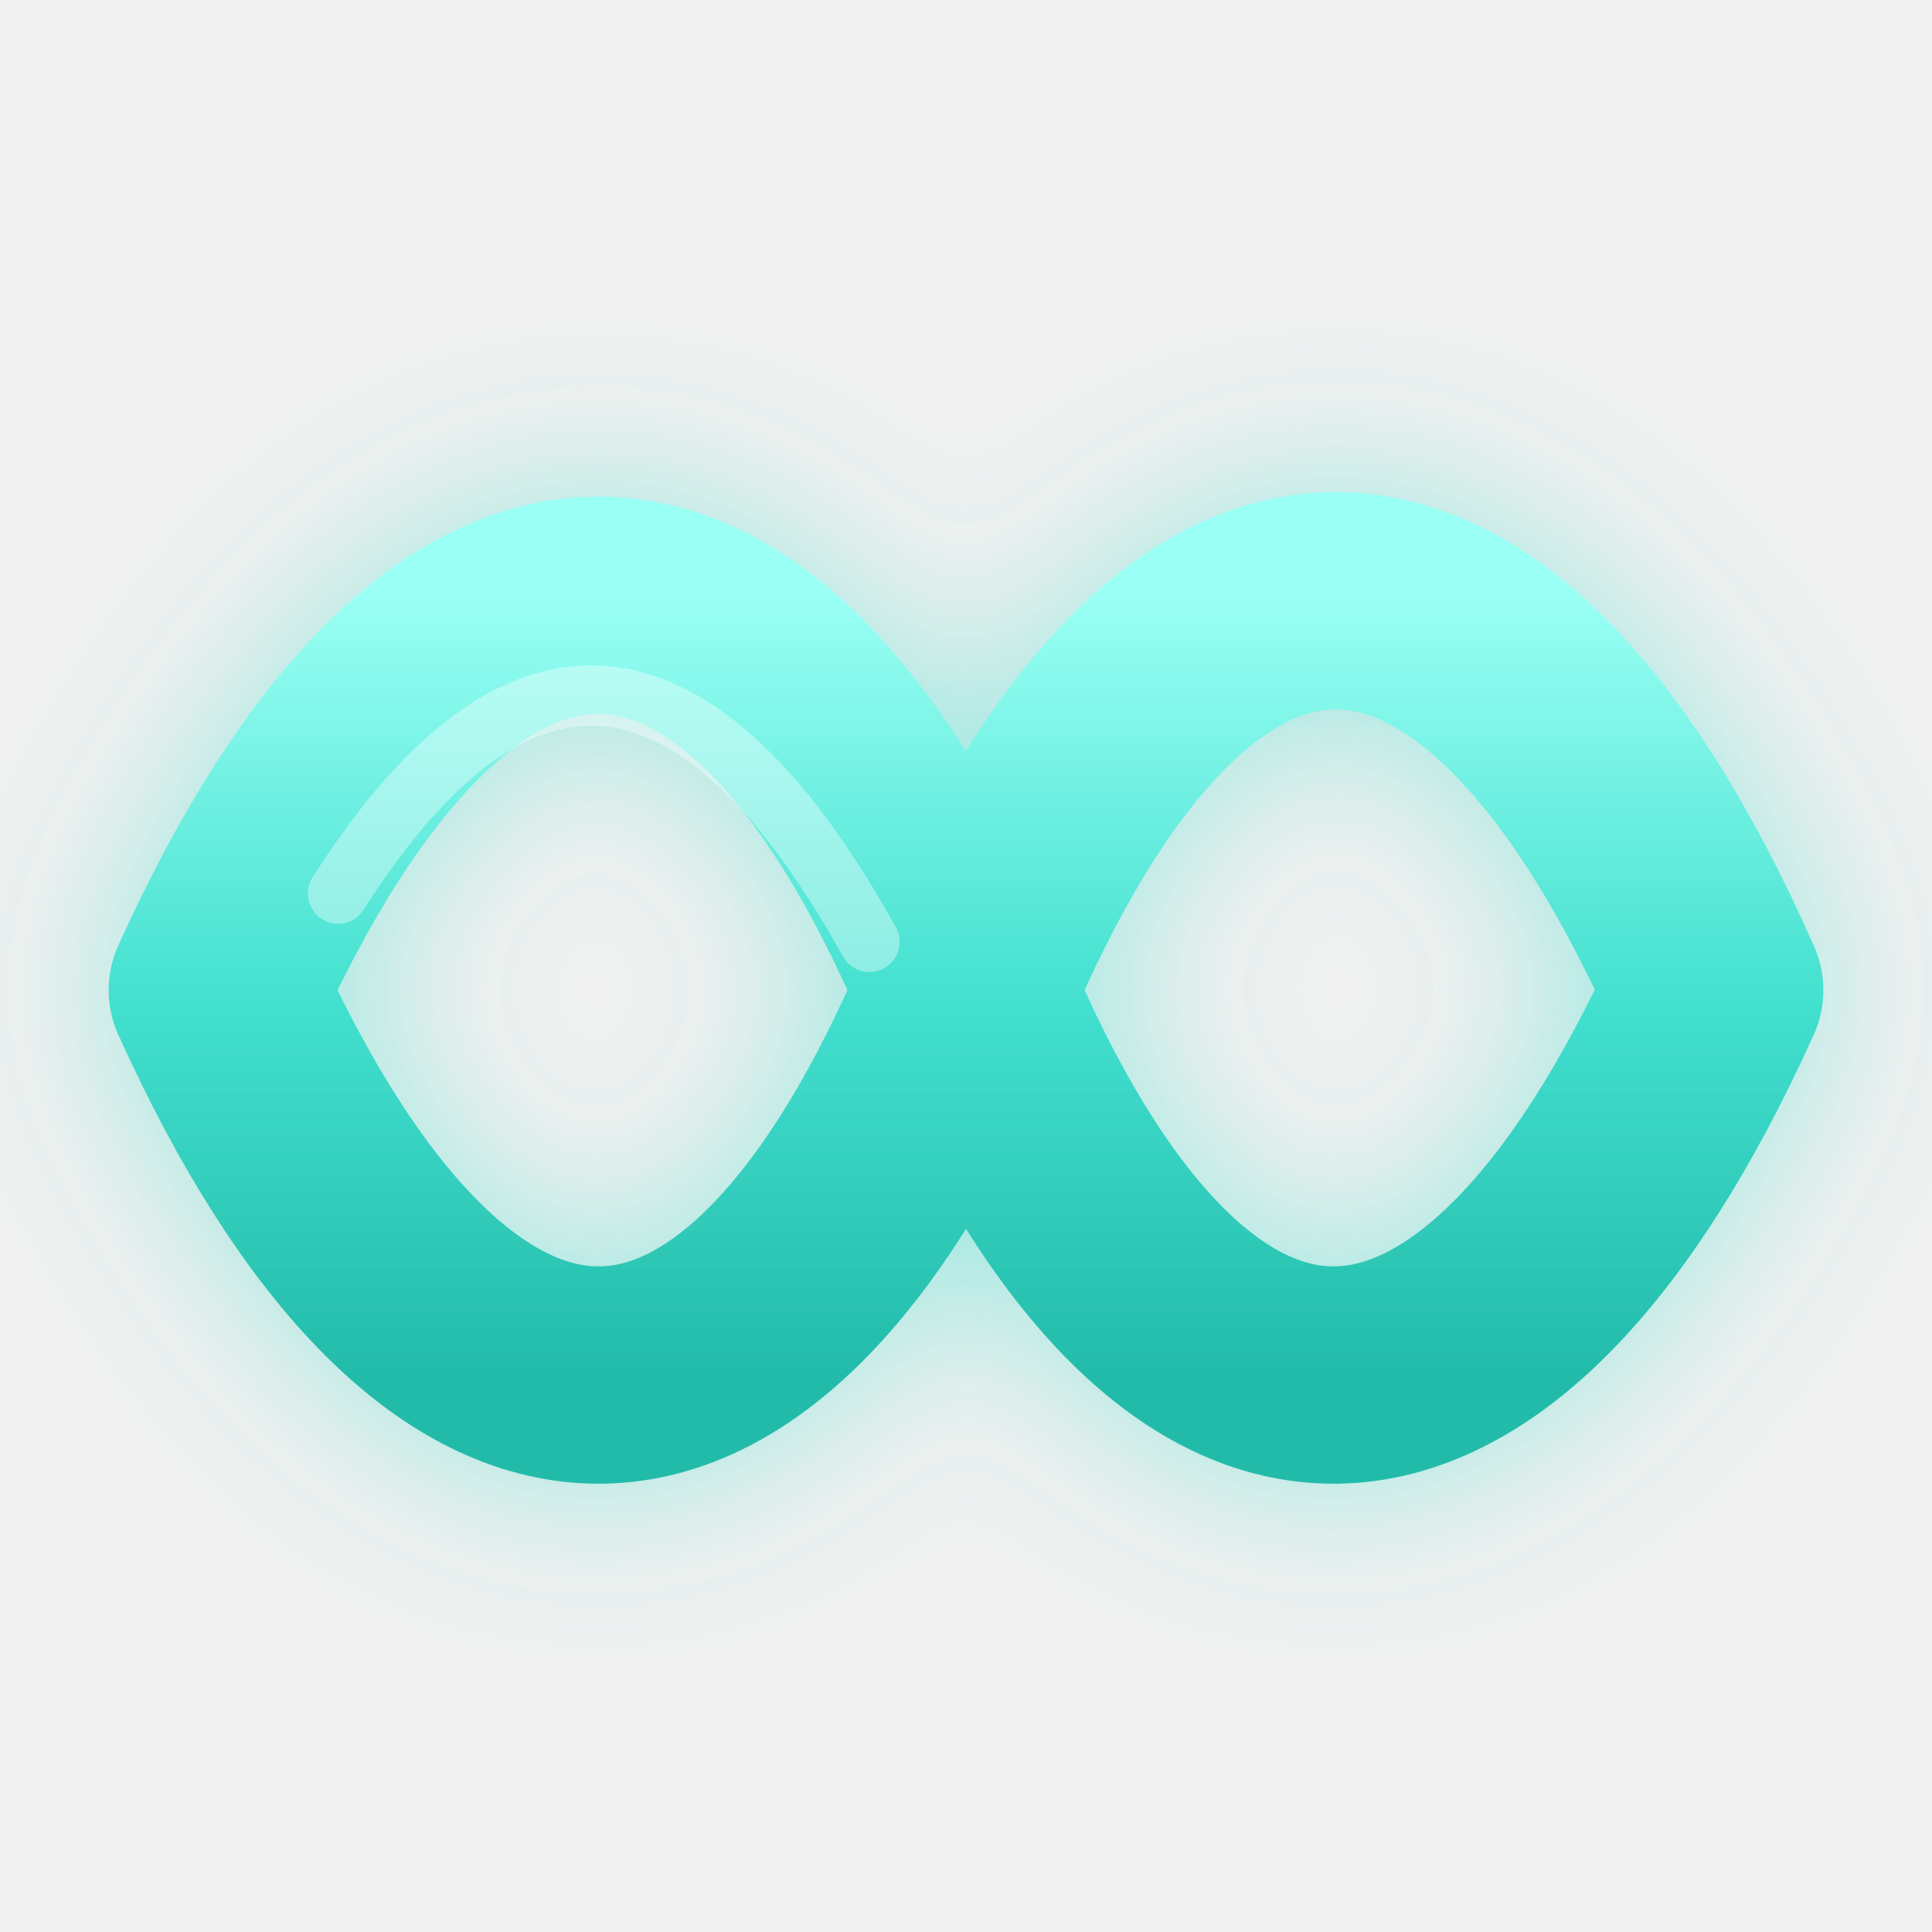
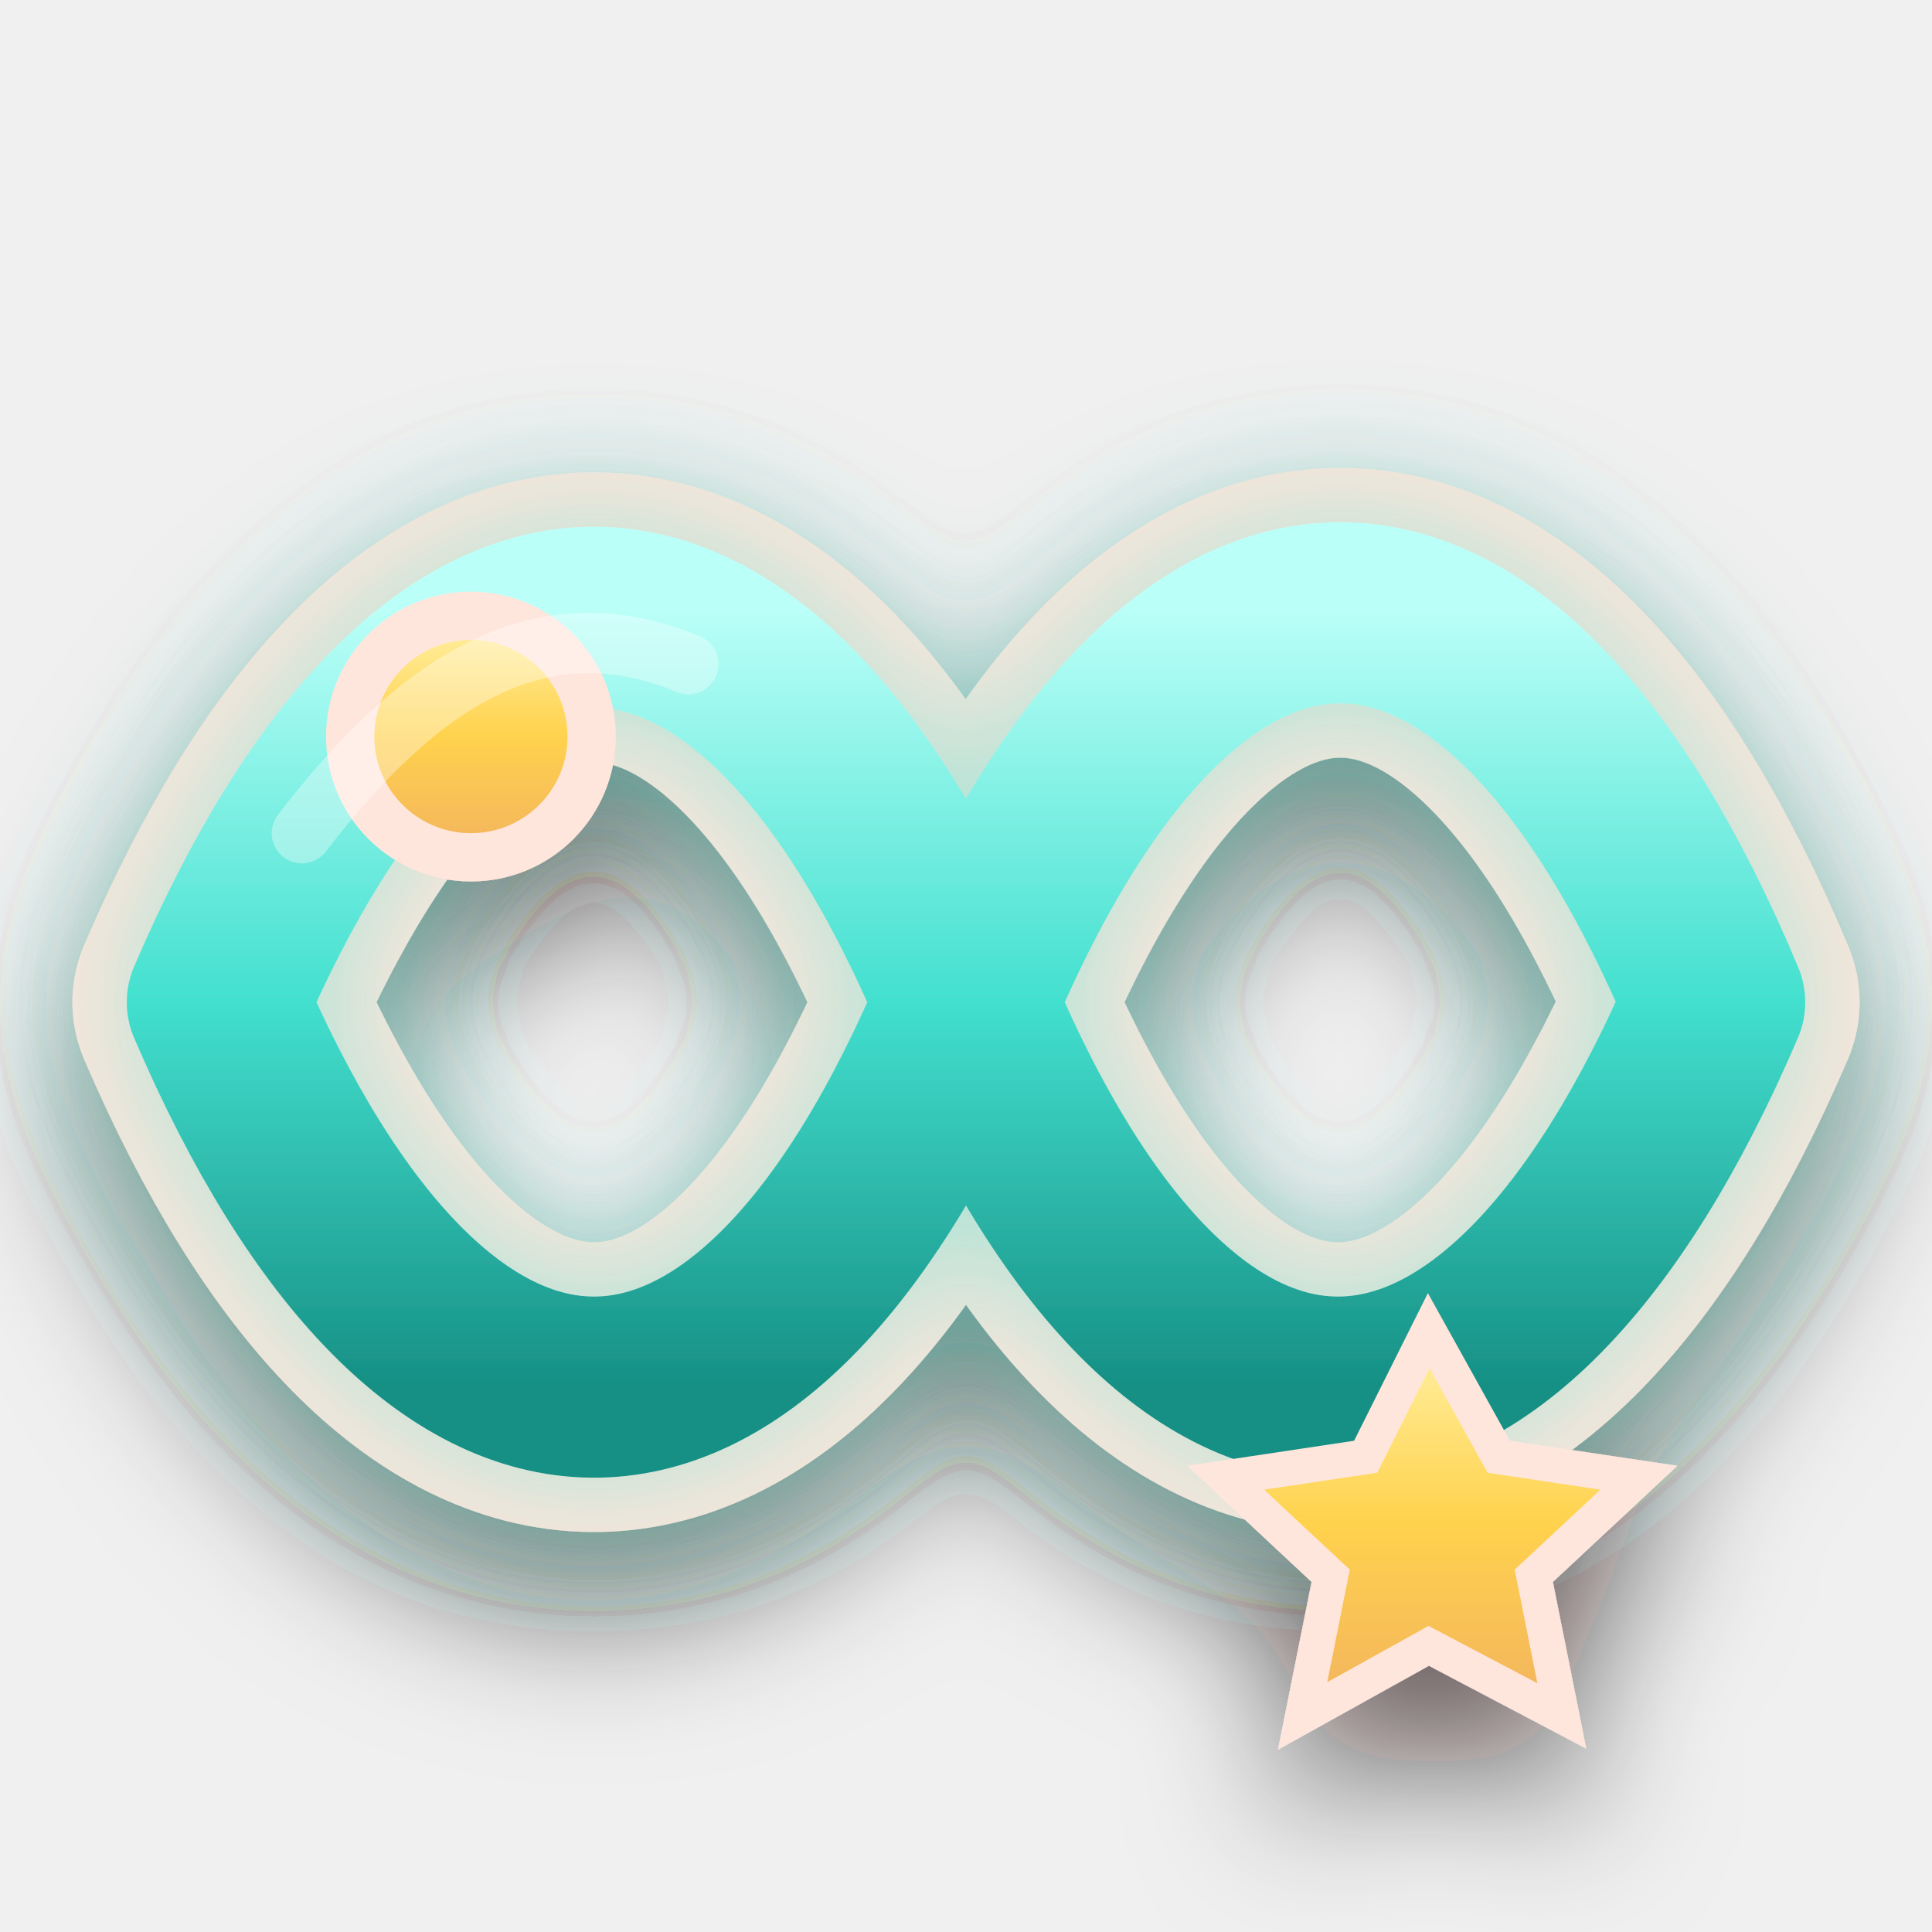
- <svg xmlns="http://www.w3.org/2000/svg" viewBox="0 0 160 160" style="color:#f8ecdb">
+ <svg xmlns="http://www.w3.org/2000/svg" viewBox="0 0 160 160">
  <defs>
+     <linearGradient id="teal" x1="0" y1="0" x2="0" y2="1">
+       <stop stop-color="#bafff8" />
+       <stop offset=".5" stop-color="#43e0cf" />
+       <stop offset="1" stop-color="#168f84" />
+     </linearGradient>
    <linearGradient id="gold" x1="0" y1="0" x2="0" y2="1">
      <stop stop-color="#fff1a6" />
      <stop offset=".5" stop-color="#ffd24d" />
      <stop offset="1" stop-color="#f2b25f" />
    </linearGradient>
-     <linearGradient id="teal" x1="0" y1="0" x2="0" y2="1">
-       <stop stop-color="#9afff4" />
-       <stop offset=".52" stop-color="#43e0cf" />
-       <stop offset="1" stop-color="#23bbaa" />
-     </linearGradient>
-     <linearGradient id="coral" x1="0" y1="0" x2="0" y2="1">
-       <stop stop-color="#ffb9c8" />
-       <stop offset=".5" stop-color="#ff6a5c" />
-       <stop offset="1" stop-color="#b8304f" />
-     </linearGradient>
-     <linearGradient id="violet" x1="0" y1="0" x2="0" y2="1">
-       <stop stop-color="#e7c1ff" />
-       <stop offset=".55" stop-color="#a871c7" />
-       <stop offset="1" stop-color="#6c3d91" />
-     </linearGradient>
+     <filter id="shadow" x="-40%" y="-40%" width="180%" height="190%">
+       <feDropShadow dx="0" dy="6" stdDeviation="6" flood-color="#0d0305" flood-opacity=".6" />
+     </filter>
    <filter id="glow" x="-50%" y="-50%" width="200%" height="200%">
-       <feDropShadow dx="0" dy="4" stdDeviation="6" flood-color="#0d0305" flood-opacity=".55" />
-     </filter>
-     <filter id="teal-glow" x="-50%" y="-50%" width="200%" height="200%">
-       <feDropShadow dx="0" dy="0" stdDeviation="7" flood-color="#43e0cf" flood-opacity=".48" />
+       <feDropShadow dx="0" dy="0" stdDeviation="6" flood-color="#43e0cf" flood-opacity=".45" />
    </filter>
  </defs>
-   <path d="M18 82c19-42 44-43 62 0s43 42 62 0c-19-43-44-43-62 0s-43 42-62 0Z" fill="none" stroke="url(#teal)" stroke-width="18" stroke-linecap="round" stroke-linejoin="round" filter="url(#teal-glow)" />
-   <path d="M28 74c14-22 29-23 44 4" fill="none" stroke="#fff" stroke-opacity=".38" stroke-width="5" stroke-linecap="round" />
+   <g filter="url(#shadow)">
+     <path d="M18 83c18-42 44-43 62 0s44 42 62 0c-18-43-44-43-62 0s-44 42-62 0Z" fill="none" stroke="#ffe6dc" stroke-width="24" stroke-linecap="round" stroke-linejoin="round" />
+     <path d="M18 83c18-42 44-43 62 0s44 42 62 0c-18-43-44-43-62 0s-44 42-62 0Z" fill="none" stroke="url(#teal)" stroke-width="15" stroke-linecap="round" stroke-linejoin="round" filter="url(#glow)" />
+     <circle cx="39" cy="61" r="10" fill="url(#gold)" stroke="#ffe6dc" stroke-width="4" />
+     <path d="M25 69c10-13 20-19 32-14" fill="none" stroke="#fff" stroke-opacity=".35" stroke-width="5" stroke-linecap="round" />
+     <path d="m119 110 10 18 20 3-15 14 4 20-19-10-18 10 4-20-15-14 20-3z" transform="scale(.58) translate(85 80)" fill="url(#gold)" stroke="#ffe6dc" stroke-width="5" />
+   </g>
</svg>
